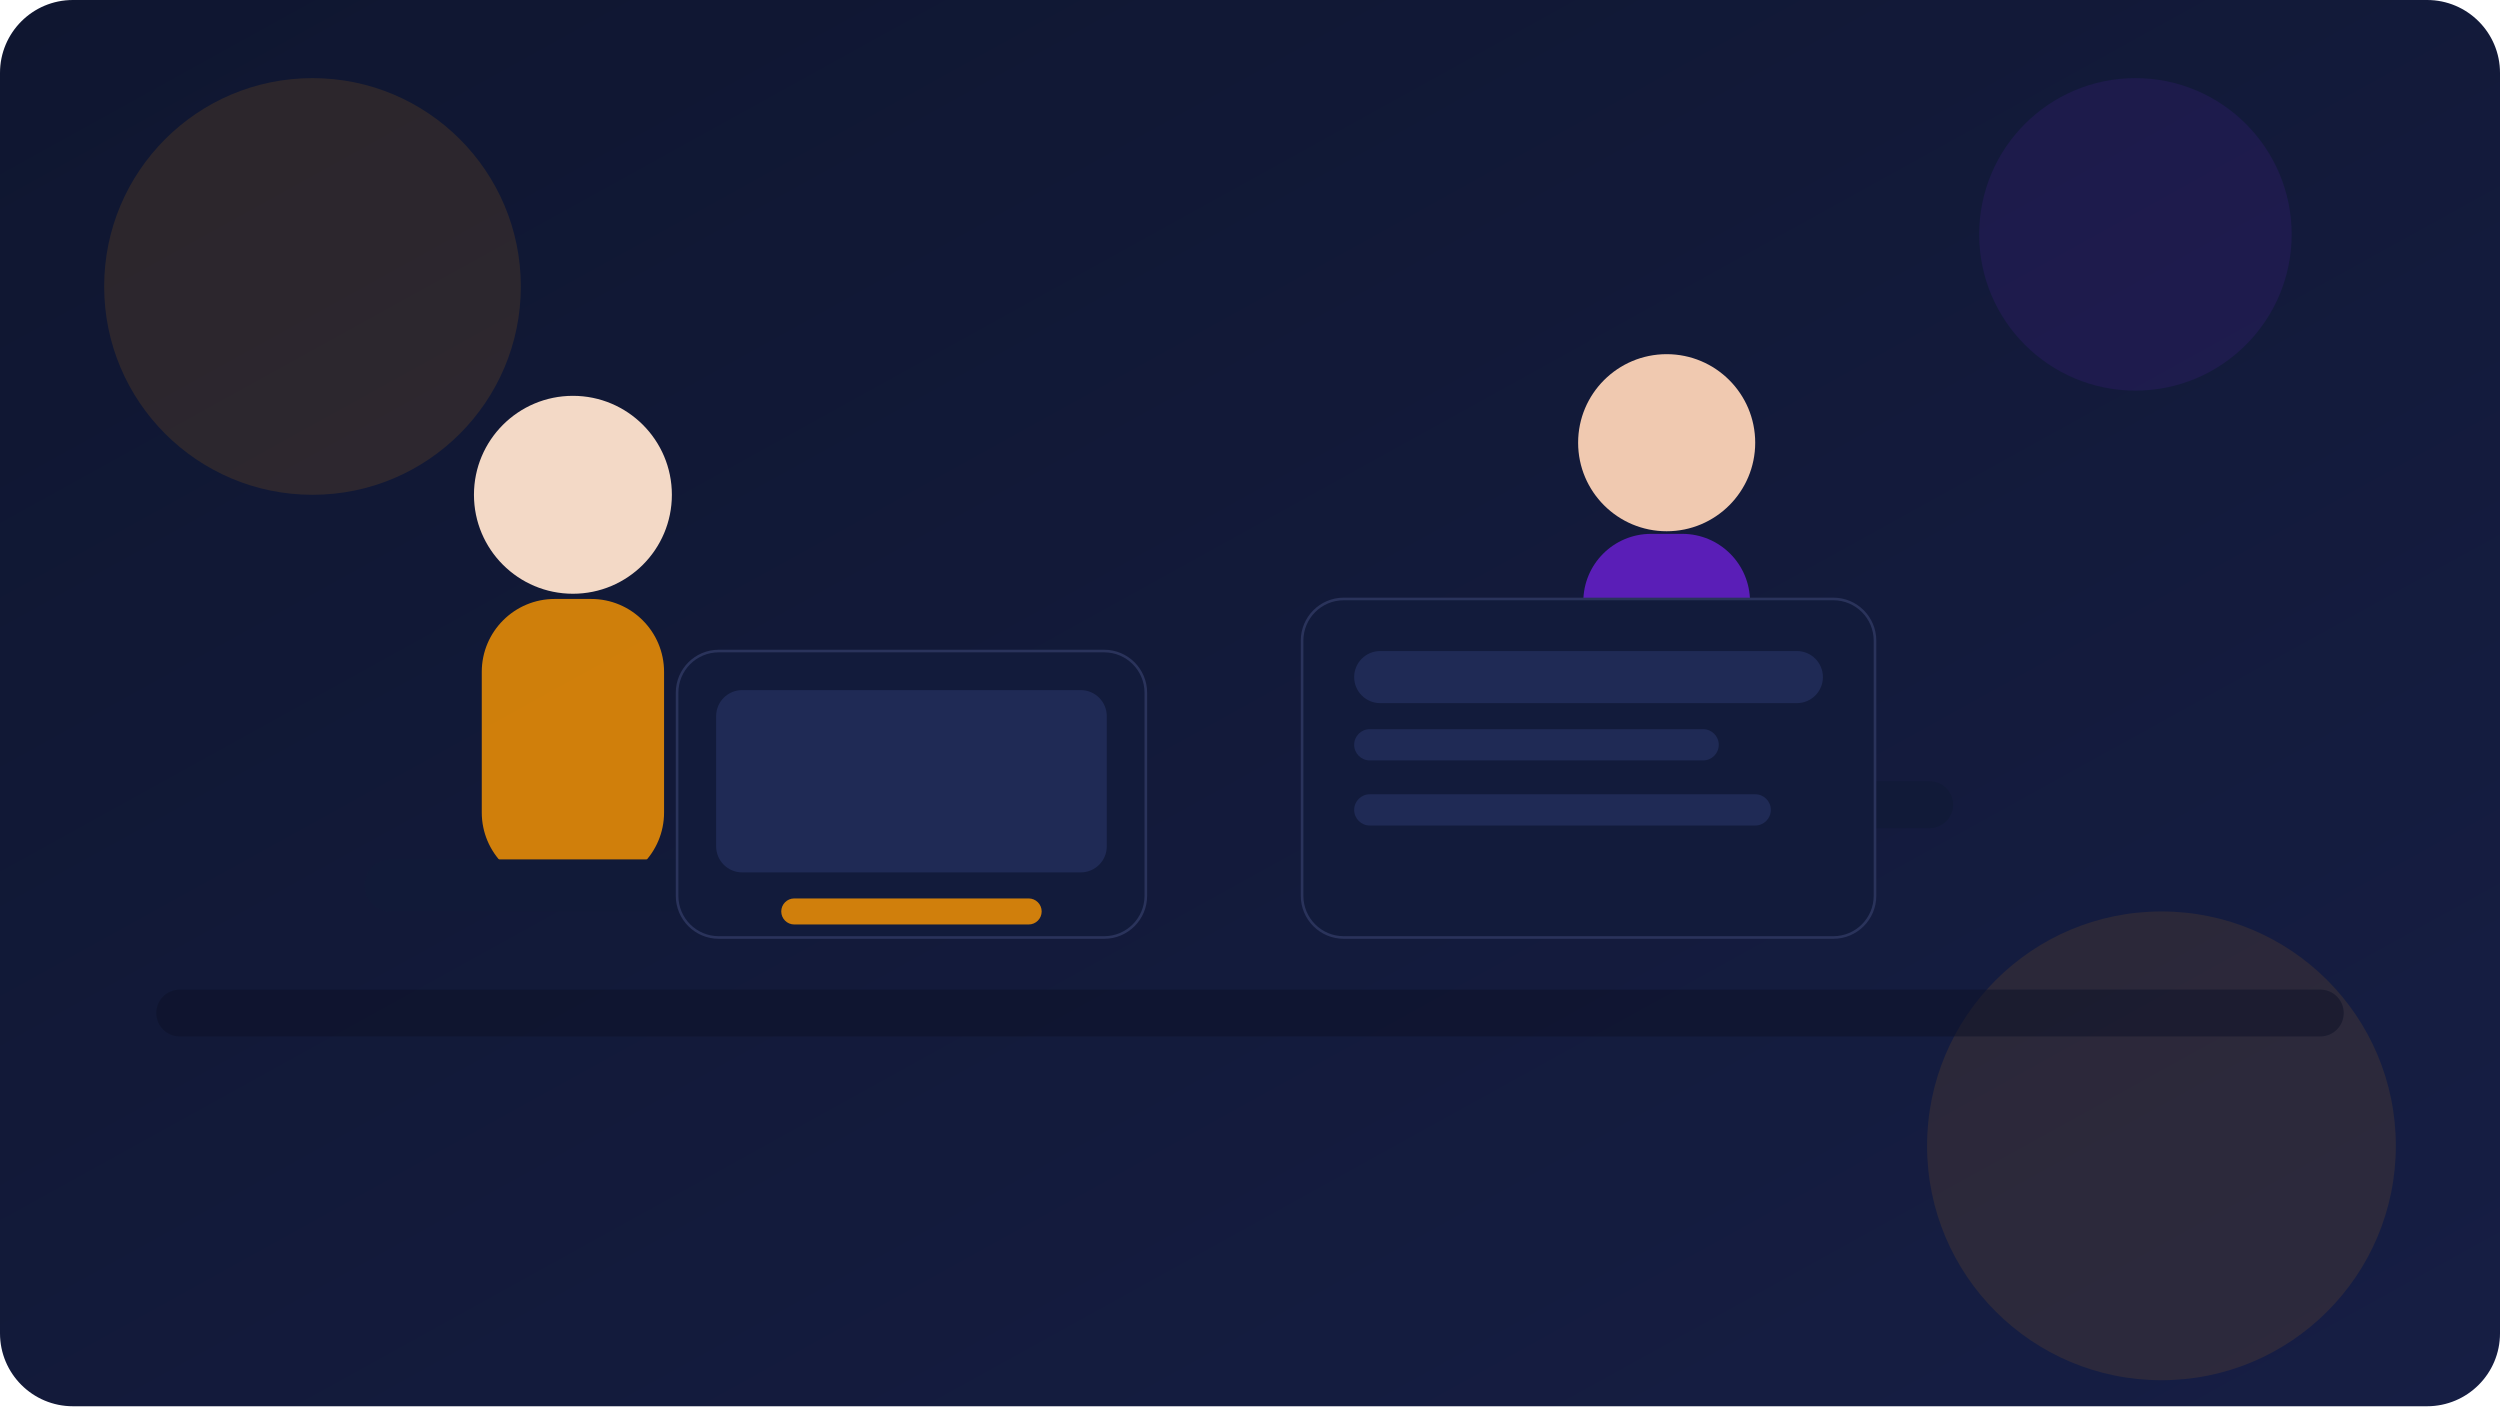
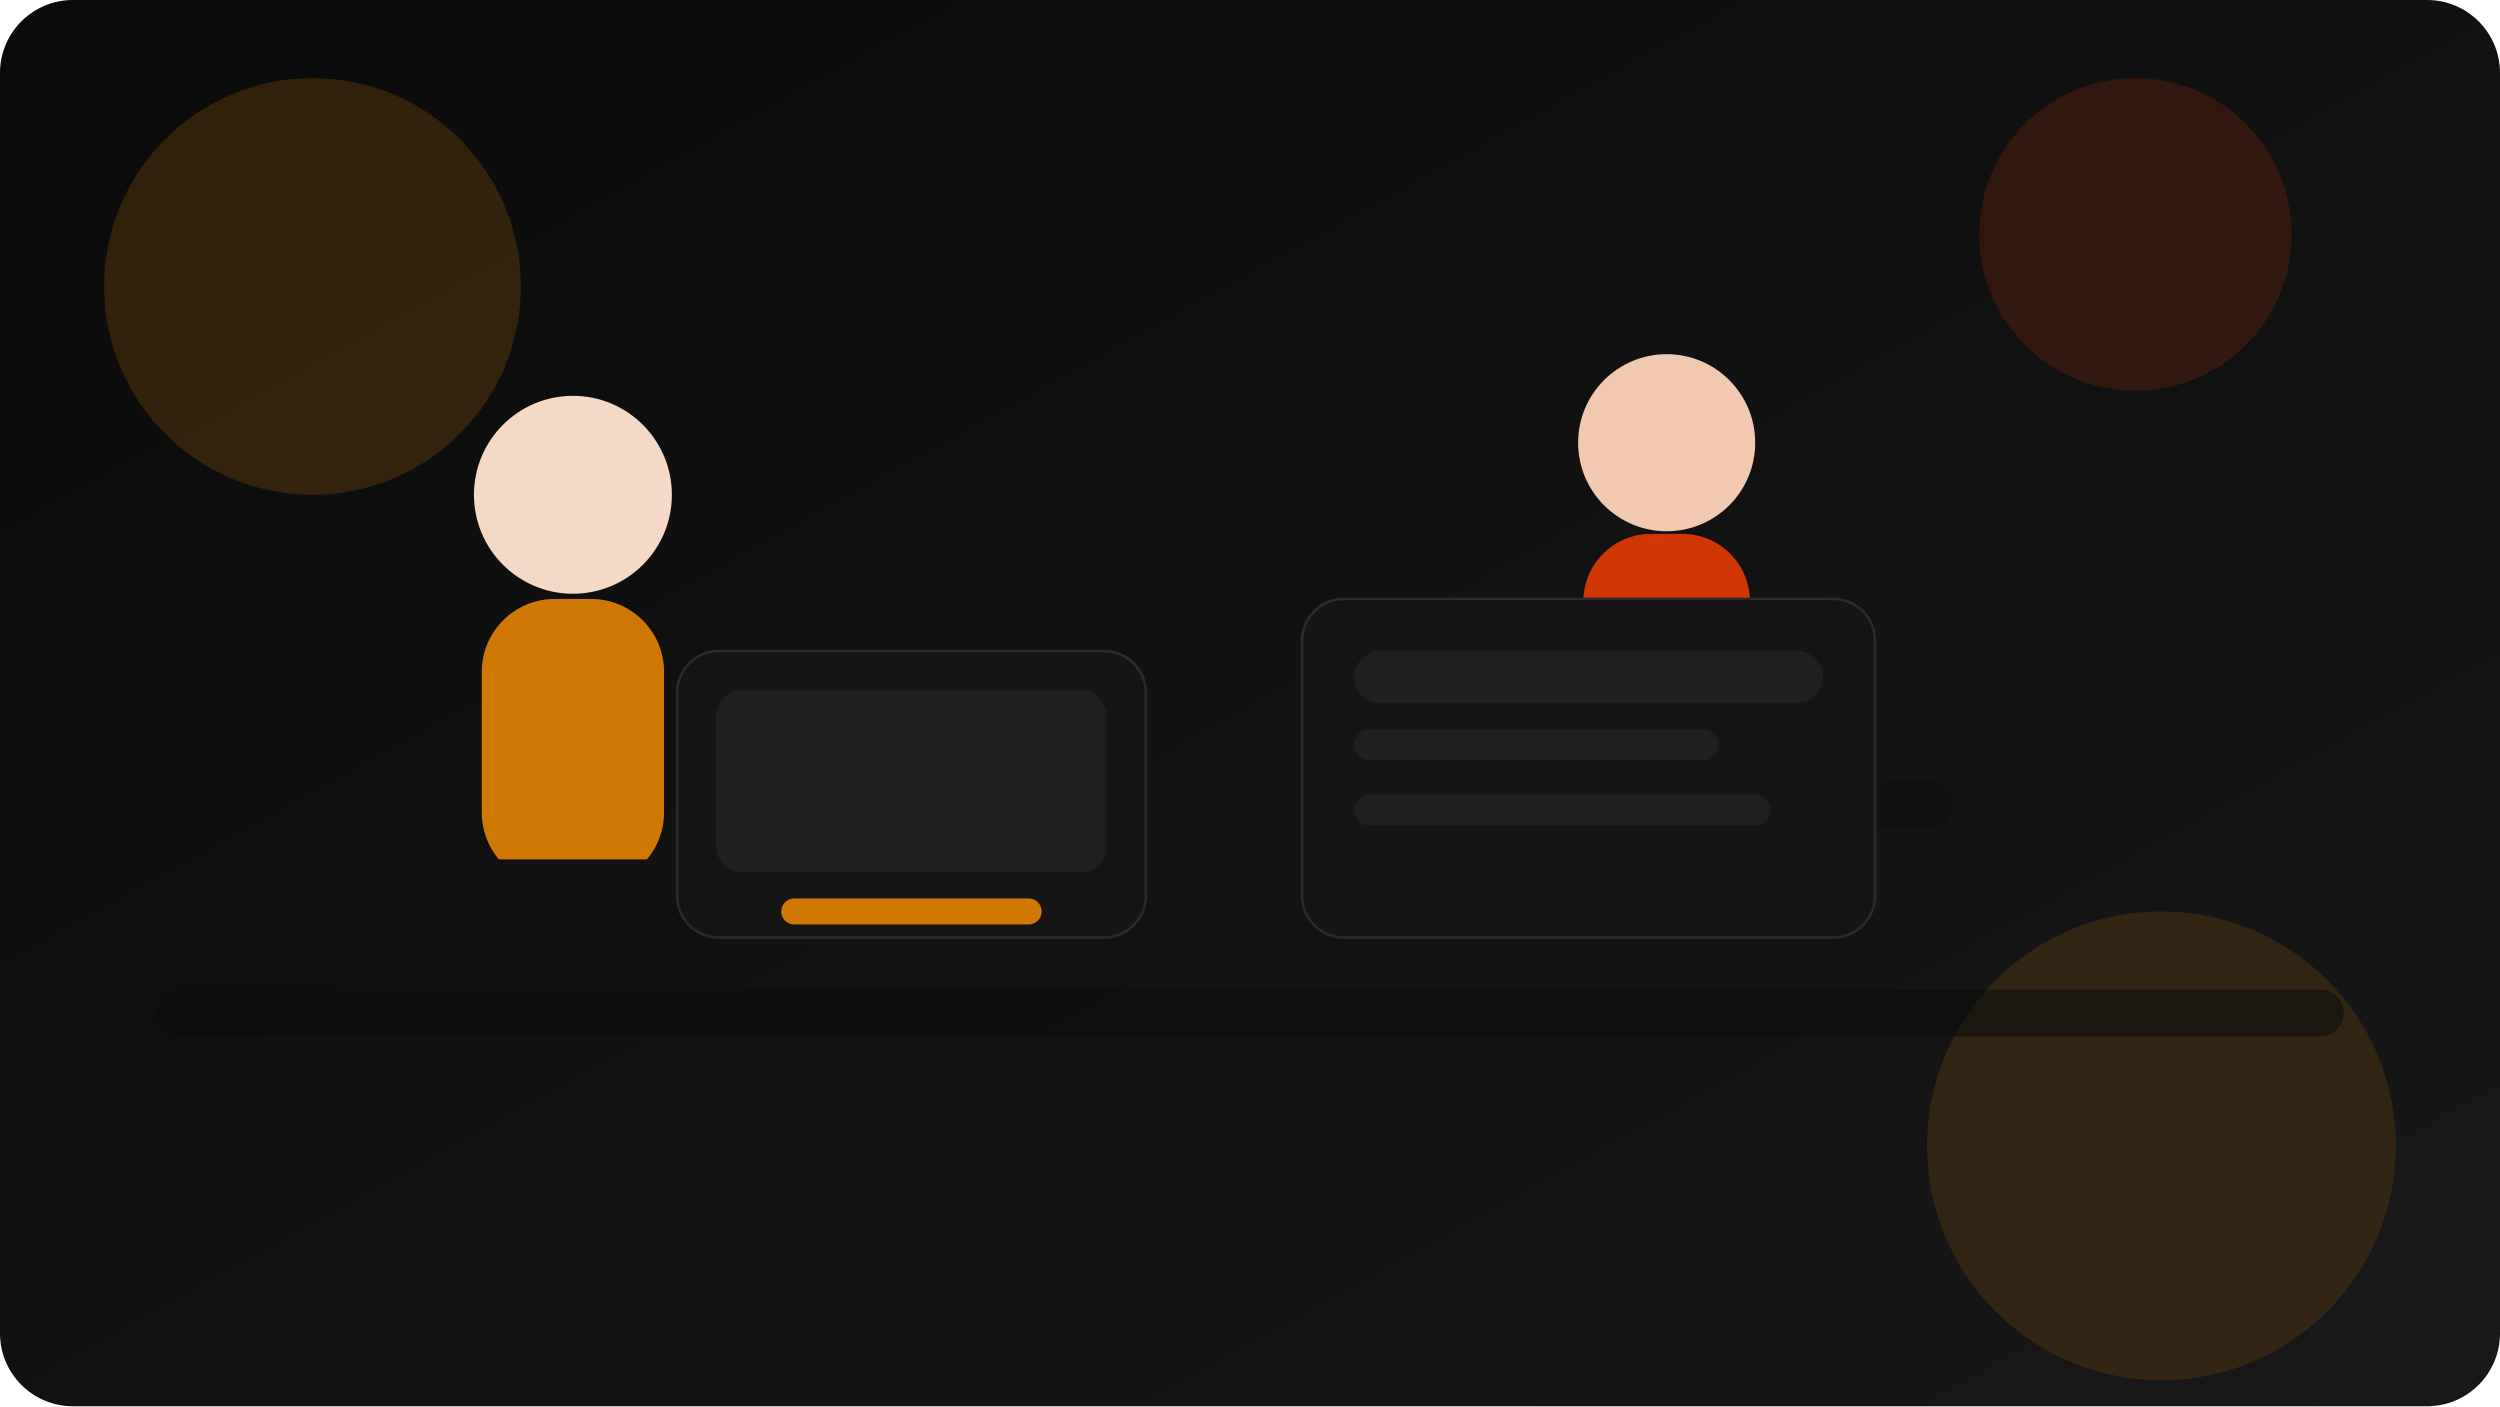
<svg xmlns="http://www.w3.org/2000/svg" width="960" height="540" viewBox="0 0 960 540" role="img" aria-label="Learning illustration">
  <defs>
    <linearGradient id="bg" x1="0" y1="0" x2="1" y2="1">
-       <stop offset="0%" stop-color="#0f1630" />
-       <stop offset="100%" stop-color="#161e44" />
+       <stop offset="0%" stop-color="#0b0b0b" />
+       <stop offset="100%" stop-color="#181818" />
    </linearGradient>
    <linearGradient id="glow" x1="0" y1="0" x2="1" y2="1">
-       <stop offset="0%" stop-color="#ff9900" stop-opacity="0.9" />
-       <stop offset="100%" stop-color="#6b1fd6" stop-opacity="0.7" />
+       <stop offset="0%" stop-color="#ff9100" stop-opacity="0.9" />
+       <stop offset="100%" stop-color="#ff3d00" stop-opacity="0.7" />
    </linearGradient>
  </defs>
  <rect width="960" height="540" rx="28" fill="url(#bg)" />
-   <circle cx="120" cy="110" r="80" fill="#ff9900" opacity="0.12" />
-   <circle cx="820" cy="90" r="60" fill="#6b1fd6" opacity="0.12" />
-   <circle cx="830" cy="440" r="90" fill="#ff9900" opacity="0.1" />
-   <rect x="60" y="380" width="840" height="18" rx="9" fill="#0b1026" opacity="0.5" />
+   <circle cx="120" cy="110" r="80" fill="#ff9100" opacity="0.16" />
+   <circle cx="820" cy="90" r="60" fill="#ff3d00" opacity="0.14" />
+   <circle cx="830" cy="440" r="90" fill="#ff9100" opacity="0.12" />
+   <rect x="60" y="380" width="840" height="18" rx="9" fill="#0d0d0d" opacity="0.6" />
  <circle cx="220" cy="190" r="38" fill="#f3d9c6" />
-   <rect x="185" y="230" width="70" height="110" rx="28" fill="#ff9900" opacity="0.8" />
-   <rect x="140" y="330" width="170" height="20" rx="10" fill="#111a38" />
-   <rect x="260" y="250" width="180" height="110" rx="16" fill="#121b3b" stroke="#2a335b" />
-   <rect x="275" y="265" width="150" height="70" rx="10" fill="#1f2a55" />
-   <rect x="300" y="345" width="100" height="10" rx="5" fill="#ff9900" opacity="0.8" />
+   <rect x="185" y="230" width="70" height="110" rx="28" fill="#ff9100" opacity="0.8" />
+   <rect x="140" y="330" width="170" height="20" rx="10" fill="#111111" />
+   <rect x="260" y="250" width="180" height="110" rx="16" fill="#151515" stroke="#2a2a2a" />
+   <rect x="275" y="265" width="150" height="70" rx="10" fill="#1f1f1f" />
+   <rect x="300" y="345" width="100" height="10" rx="5" fill="#ff9100" opacity="0.8" />
  <circle cx="640" cy="170" r="34" fill="#f0c9b0" />
-   <rect x="608" y="205" width="64" height="100" rx="26" fill="#6b1fd6" opacity="0.8" />
-   <rect x="560" y="300" width="190" height="18" rx="9" fill="#111a38" />
-   <rect x="500" y="230" width="220" height="130" rx="16" fill="#121b3b" stroke="#2a335b" />
-   <rect x="520" y="250" width="180" height="20" rx="10" fill="#1f2a55" />
-   <rect x="520" y="280" width="140" height="12" rx="6" fill="#1f2a55" />
-   <rect x="520" y="305" width="160" height="12" rx="6" fill="#1f2a55" />
+   <rect x="608" y="205" width="64" height="100" rx="26" fill="#ff3d00" opacity="0.8" />
+   <rect x="560" y="300" width="190" height="18" rx="9" fill="#111111" />
+   <rect x="500" y="230" width="220" height="130" rx="16" fill="#151515" stroke="#2a2a2a" />
+   <rect x="520" y="250" width="180" height="20" rx="10" fill="#1f1f1f" />
+   <rect x="520" y="280" width="140" height="12" rx="6" fill="#1f1f1f" />
+   <rect x="520" y="305" width="160" height="12" rx="6" fill="#1f1f1f" />
</svg>
